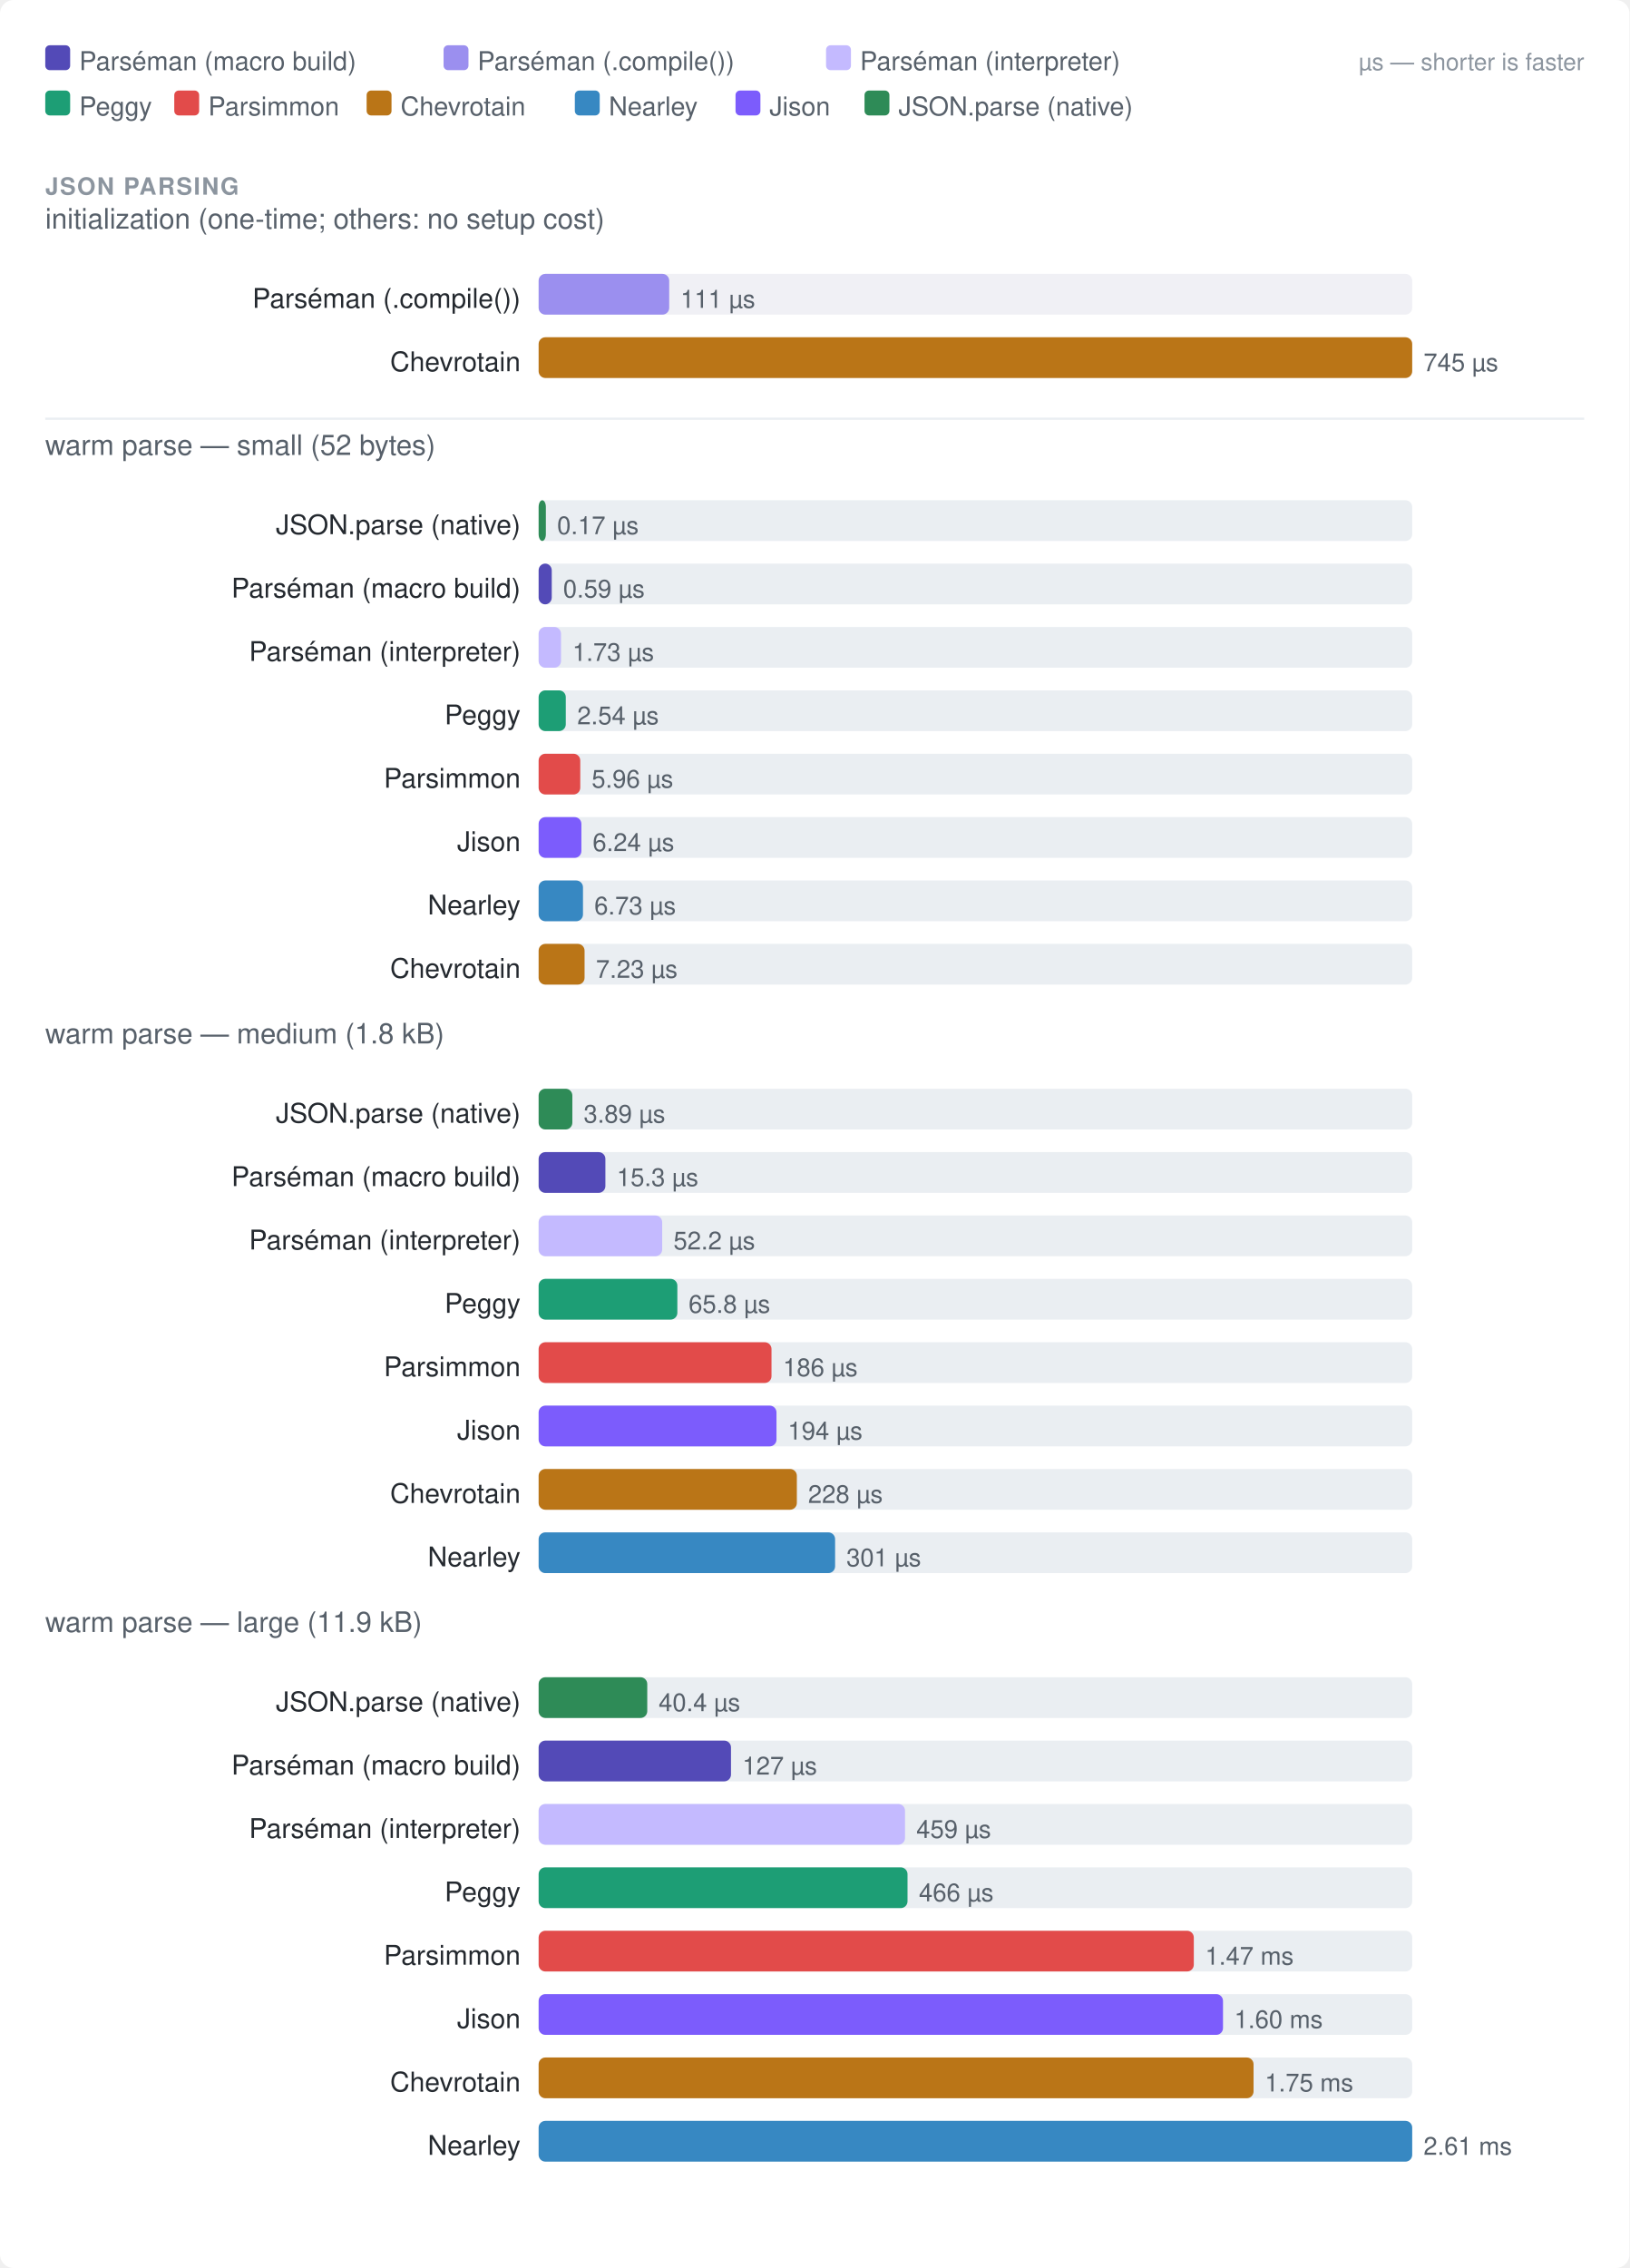
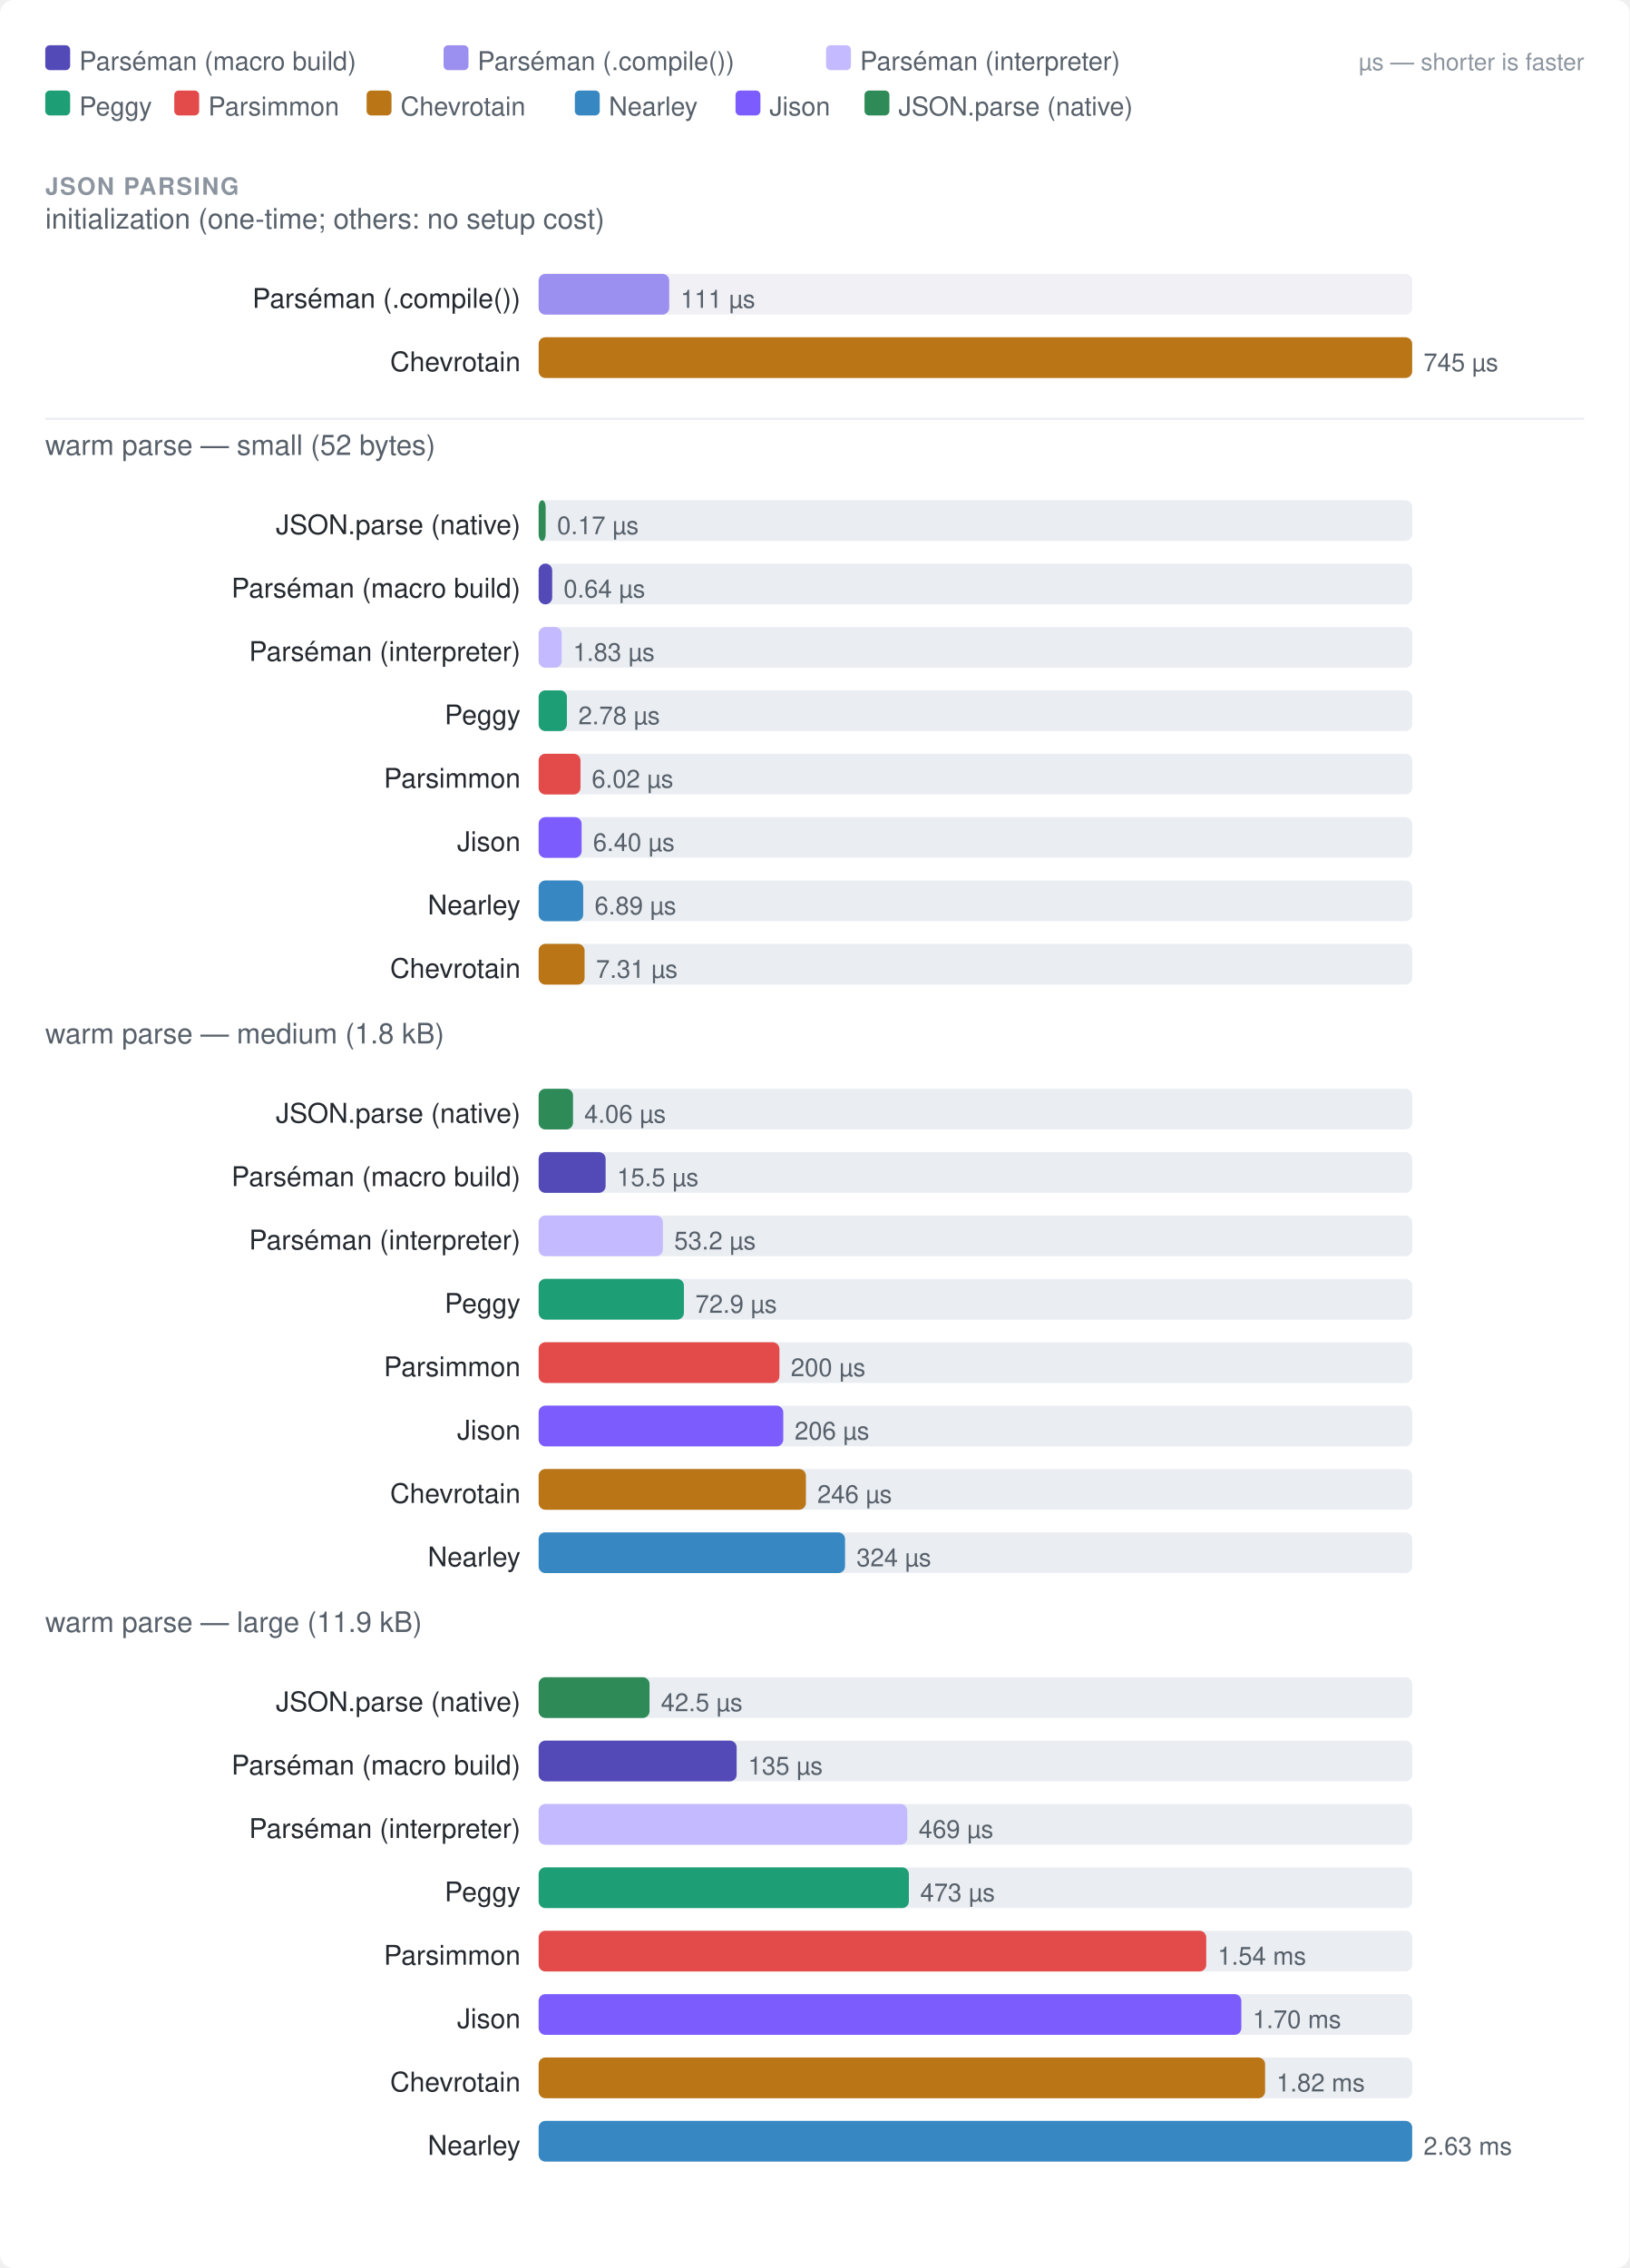
<svg xmlns="http://www.w3.org/2000/svg" viewBox="0 0 720 1002" width="720" height="1002">
  <rect width="720" height="1002" fill="white" rx="6" />
  <rect x="20" y="20" width="11" height="11" rx="2" fill="#534AB7" />
  <text x="35" y="31" font-size="11.5" fill="#57606a" font-family="-apple-system,BlinkMacSystemFont,'Segoe UI',Helvetica,Arial,sans-serif">Parséman (macro build)</text>
  <rect x="196" y="20" width="11" height="11" rx="2" fill="#9B8FEF" />
  <text x="211" y="31" font-size="11.5" fill="#57606a" font-family="-apple-system,BlinkMacSystemFont,'Segoe UI',Helvetica,Arial,sans-serif">Parséman (.compile())</text>
  <rect x="365" y="20" width="11" height="11" rx="2" fill="#C4BAFF" />
  <text x="380" y="31" font-size="11.5" fill="#57606a" font-family="-apple-system,BlinkMacSystemFont,'Segoe UI',Helvetica,Arial,sans-serif">Parséman (interpreter)</text>
  <rect x="20" y="40" width="11" height="11" rx="2" fill="#1D9E75" />
  <text x="35" y="51" font-size="11.5" fill="#57606a" font-family="-apple-system,BlinkMacSystemFont,'Segoe UI',Helvetica,Arial,sans-serif">Peggy</text>
  <rect x="77" y="40" width="11" height="11" rx="2" fill="#E24B4A" />
  <text x="92" y="51" font-size="11.5" fill="#57606a" font-family="-apple-system,BlinkMacSystemFont,'Segoe UI',Helvetica,Arial,sans-serif">Parsimmon</text>
  <rect x="162" y="40" width="11" height="11" rx="2" fill="#BA7517" />
  <text x="177" y="51" font-size="11.5" fill="#57606a" font-family="-apple-system,BlinkMacSystemFont,'Segoe UI',Helvetica,Arial,sans-serif">Chevrotain</text>
  <rect x="254" y="40" width="11" height="11" rx="2" fill="#3788C2" />
  <text x="269" y="51" font-size="11.5" fill="#57606a" font-family="-apple-system,BlinkMacSystemFont,'Segoe UI',Helvetica,Arial,sans-serif">Nearley</text>
  <rect x="325" y="40" width="11" height="11" rx="2" fill="#7C5CFC" />
  <text x="340" y="51" font-size="11.5" fill="#57606a" font-family="-apple-system,BlinkMacSystemFont,'Segoe UI',Helvetica,Arial,sans-serif">Jison</text>
  <rect x="382" y="40" width="11" height="11" rx="2" fill="#2E8B57" />
  <text x="397" y="51" font-size="11.5" fill="#57606a" font-family="-apple-system,BlinkMacSystemFont,'Segoe UI',Helvetica,Arial,sans-serif">JSON.parse (native)</text>
  <text x="700" y="31" font-size="10.5" fill="#8c959f" text-anchor="end" font-family="-apple-system,BlinkMacSystemFont,'Segoe UI',Helvetica,Arial,sans-serif">µs — shorter is faster</text>
  <text x="20" y="86" font-size="10.5" font-weight="600" fill="#8c959f" letter-spacing="0.06em" font-family="-apple-system,BlinkMacSystemFont,'Segoe UI',Helvetica,Arial,sans-serif">JSON PARSING</text>
  <text x="20" y="101" font-size="12.5" fill="#57606a" font-family="-apple-system,BlinkMacSystemFont,'Segoe UI',Helvetica,Arial,sans-serif">initialization (one-time; others: no setup cost)</text>
  <text x="230" y="136" text-anchor="end" font-size="12" fill="#24292f" font-family="-apple-system,BlinkMacSystemFont,'Segoe UI',Helvetica,Arial,sans-serif">Parséman (.compile())</text>
  <rect x="238" y="121" width="386" height="18" rx="3" fill="#f0f0f5" />
  <rect x="238" y="121" width="57.7" height="18" rx="3" fill="#9B8FEF" />
  <text x="300.695" y="136" font-size="11" fill="#57606a" font-family="-apple-system,BlinkMacSystemFont,'Segoe UI',Helvetica,Arial,sans-serif">111 µs</text>
  <text x="230" y="164" text-anchor="end" font-size="12" fill="#24292f" font-family="-apple-system,BlinkMacSystemFont,'Segoe UI',Helvetica,Arial,sans-serif">Chevrotain</text>
  <rect x="238" y="149" width="386" height="18" rx="3" fill="#f0f0f5" />
  <rect x="238" y="149" width="386.0" height="18" rx="3" fill="#BA7517" />
  <text x="629" y="164" font-size="11" fill="#57606a" font-family="-apple-system,BlinkMacSystemFont,'Segoe UI',Helvetica,Arial,sans-serif">745 µs</text>
  <line x1="20" y1="185" x2="700" y2="185" stroke="#eaeef2" stroke-width="1" />
  <text x="20" y="201" font-size="12.5" fill="#57606a" font-family="-apple-system,BlinkMacSystemFont,'Segoe UI',Helvetica,Arial,sans-serif">warm parse — small  (52 bytes)</text>
  <text x="230" y="236" text-anchor="end" font-size="12" fill="#24292f" font-family="-apple-system,BlinkMacSystemFont,'Segoe UI',Helvetica,Arial,sans-serif">JSON.parse (native)</text>
  <rect x="238" y="221" width="386" height="18" rx="3" fill="#eaeef2" />
-   <rect x="238" y="221" width="3.2" height="18" rx="3" fill="#2E8B57" />
-   <text x="246.154" y="236" font-size="11" fill="#57606a" font-family="-apple-system,BlinkMacSystemFont,'Segoe UI',Helvetica,Arial,sans-serif">0.17 µs</text>
+   <rect x="238" y="221" width="3.1" height="18" rx="3" fill="#2E8B57" />
+   <text x="246.144" y="236" font-size="11" fill="#57606a" font-family="-apple-system,BlinkMacSystemFont,'Segoe UI',Helvetica,Arial,sans-serif">0.17 µs</text>
  <text x="230" y="264" text-anchor="end" font-size="12" fill="#24292f" font-family="-apple-system,BlinkMacSystemFont,'Segoe UI',Helvetica,Arial,sans-serif">Parséman (macro build)</text>
  <rect x="238" y="249" width="386" height="18" rx="3" fill="#eaeef2" />
-   <rect x="238" y="249" width="5.8" height="18" rx="3" fill="#534AB7" />
-   <text x="248.807" y="264" font-size="11" fill="#57606a" font-family="-apple-system,BlinkMacSystemFont,'Segoe UI',Helvetica,Arial,sans-serif">0.59 µs</text>
+   <rect x="238" y="249" width="6.0" height="18" rx="3" fill="#534AB7" />
+   <text x="249.011" y="264" font-size="11" fill="#57606a" font-family="-apple-system,BlinkMacSystemFont,'Segoe UI',Helvetica,Arial,sans-serif">0.64 µs</text>
  <text x="230" y="292" text-anchor="end" font-size="12" fill="#24292f" font-family="-apple-system,BlinkMacSystemFont,'Segoe UI',Helvetica,Arial,sans-serif">Parséman (interpreter)</text>
  <rect x="238" y="277" width="386" height="18" rx="3" fill="#eaeef2" />
-   <rect x="238" y="277" width="9.9" height="18" rx="3" fill="#C4BAFF" />
-   <text x="252.924" y="292" font-size="11" fill="#57606a" font-family="-apple-system,BlinkMacSystemFont,'Segoe UI',Helvetica,Arial,sans-serif">1.73 µs</text>
+   <rect x="238" y="277" width="10.2" height="18" rx="3" fill="#C4BAFF" />
+   <text x="253.186" y="292" font-size="11" fill="#57606a" font-family="-apple-system,BlinkMacSystemFont,'Segoe UI',Helvetica,Arial,sans-serif">1.83 µs</text>
  <text x="230" y="320" text-anchor="end" font-size="12" fill="#24292f" font-family="-apple-system,BlinkMacSystemFont,'Segoe UI',Helvetica,Arial,sans-serif">Peggy</text>
  <rect x="238" y="305" width="386" height="18" rx="3" fill="#eaeef2" />
-   <rect x="238" y="305" width="12.0" height="18" rx="3" fill="#1D9E75" />
-   <text x="255.039" y="320" font-size="11" fill="#57606a" font-family="-apple-system,BlinkMacSystemFont,'Segoe UI',Helvetica,Arial,sans-serif">2.54 µs</text>
+   <rect x="238" y="305" width="12.5" height="18" rx="3" fill="#1D9E75" />
+   <text x="255.54" y="320" font-size="11" fill="#57606a" font-family="-apple-system,BlinkMacSystemFont,'Segoe UI',Helvetica,Arial,sans-serif">2.78 µs</text>
  <text x="230" y="348" text-anchor="end" font-size="12" fill="#24292f" font-family="-apple-system,BlinkMacSystemFont,'Segoe UI',Helvetica,Arial,sans-serif">Parsimmon</text>
  <rect x="238" y="333" width="386" height="18" rx="3" fill="#eaeef2" />
-   <rect x="238" y="333" width="18.4" height="18" rx="3" fill="#E24B4A" />
-   <text x="261.431" y="348" font-size="11" fill="#57606a" font-family="-apple-system,BlinkMacSystemFont,'Segoe UI',Helvetica,Arial,sans-serif">5.96 µs</text>
+   <rect x="238" y="333" width="18.5" height="18" rx="3" fill="#E24B4A" />
+   <text x="261.457" y="348" font-size="11" fill="#57606a" font-family="-apple-system,BlinkMacSystemFont,'Segoe UI',Helvetica,Arial,sans-serif">6.02 µs</text>
  <text x="230" y="376" text-anchor="end" font-size="12" fill="#24292f" font-family="-apple-system,BlinkMacSystemFont,'Segoe UI',Helvetica,Arial,sans-serif">Jison</text>
  <rect x="238" y="361" width="386" height="18" rx="3" fill="#eaeef2" />
-   <rect x="238" y="361" width="18.9" height="18" rx="3" fill="#7C5CFC" />
-   <text x="261.865" y="376" font-size="11" fill="#57606a" font-family="-apple-system,BlinkMacSystemFont,'Segoe UI',Helvetica,Arial,sans-serif">6.24 µs</text>
+   <rect x="238" y="361" width="19.0" height="18" rx="3" fill="#7C5CFC" />
+   <text x="262.032" y="376" font-size="11" fill="#57606a" font-family="-apple-system,BlinkMacSystemFont,'Segoe UI',Helvetica,Arial,sans-serif">6.40 µs</text>
  <text x="230" y="404" text-anchor="end" font-size="12" fill="#24292f" font-family="-apple-system,BlinkMacSystemFont,'Segoe UI',Helvetica,Arial,sans-serif">Nearley</text>
  <rect x="238" y="389" width="386" height="18" rx="3" fill="#eaeef2" />
-   <rect x="238" y="389" width="19.6" height="18" rx="3" fill="#3788C2" />
-   <text x="262.597" y="404" font-size="11" fill="#57606a" font-family="-apple-system,BlinkMacSystemFont,'Segoe UI',Helvetica,Arial,sans-serif">6.73 µs</text>
+   <rect x="238" y="389" width="19.7" height="18" rx="3" fill="#3788C2" />
+   <text x="262.743" y="404" font-size="11" fill="#57606a" font-family="-apple-system,BlinkMacSystemFont,'Segoe UI',Helvetica,Arial,sans-serif">6.89 µs</text>
  <text x="230" y="432" text-anchor="end" font-size="12" fill="#24292f" font-family="-apple-system,BlinkMacSystemFont,'Segoe UI',Helvetica,Arial,sans-serif">Chevrotain</text>
  <rect x="238" y="417" width="386" height="18" rx="3" fill="#eaeef2" />
  <rect x="238" y="417" width="20.3" height="18" rx="3" fill="#BA7517" />
-   <text x="263.31" y="432" font-size="11" fill="#57606a" font-family="-apple-system,BlinkMacSystemFont,'Segoe UI',Helvetica,Arial,sans-serif">7.23 µs</text>
+   <text x="263.344" y="432" font-size="11" fill="#57606a" font-family="-apple-system,BlinkMacSystemFont,'Segoe UI',Helvetica,Arial,sans-serif">7.31 µs</text>
  <text x="20" y="461" font-size="12.5" fill="#57606a" font-family="-apple-system,BlinkMacSystemFont,'Segoe UI',Helvetica,Arial,sans-serif">warm parse — medium  (1.8 kB)</text>
  <text x="230" y="496" text-anchor="end" font-size="12" fill="#24292f" font-family="-apple-system,BlinkMacSystemFont,'Segoe UI',Helvetica,Arial,sans-serif">JSON.parse (native)</text>
  <rect x="238" y="481" width="386" height="18" rx="3" fill="#eaeef2" />
-   <rect x="238" y="481" width="14.9" height="18" rx="3" fill="#2E8B57" />
-   <text x="257.9" y="496" font-size="11" fill="#57606a" font-family="-apple-system,BlinkMacSystemFont,'Segoe UI',Helvetica,Arial,sans-serif">3.89 µs</text>
+   <rect x="238" y="481" width="15.2" height="18" rx="3" fill="#2E8B57" />
+   <text x="258.169" y="496" font-size="11" fill="#57606a" font-family="-apple-system,BlinkMacSystemFont,'Segoe UI',Helvetica,Arial,sans-serif">4.06 µs</text>
  <text x="230" y="524" text-anchor="end" font-size="12" fill="#24292f" font-family="-apple-system,BlinkMacSystemFont,'Segoe UI',Helvetica,Arial,sans-serif">Parséman (macro build)</text>
  <rect x="238" y="509" width="386" height="18" rx="3" fill="#eaeef2" />
-   <rect x="238" y="509" width="29.5" height="18" rx="3" fill="#534AB7" />
-   <text x="272.503" y="524" font-size="11" fill="#57606a" font-family="-apple-system,BlinkMacSystemFont,'Segoe UI',Helvetica,Arial,sans-serif">15.3 µs</text>
+   <rect x="238" y="509" width="29.6" height="18" rx="3" fill="#534AB7" />
+   <text x="272.604" y="524" font-size="11" fill="#57606a" font-family="-apple-system,BlinkMacSystemFont,'Segoe UI',Helvetica,Arial,sans-serif">15.5 µs</text>
  <text x="230" y="552" text-anchor="end" font-size="12" fill="#24292f" font-family="-apple-system,BlinkMacSystemFont,'Segoe UI',Helvetica,Arial,sans-serif">Parséman (interpreter)</text>
  <rect x="238" y="537" width="386" height="18" rx="3" fill="#eaeef2" />
-   <rect x="238" y="537" width="54.6" height="18" rx="3" fill="#C4BAFF" />
-   <text x="297.573" y="552" font-size="11" fill="#57606a" font-family="-apple-system,BlinkMacSystemFont,'Segoe UI',Helvetica,Arial,sans-serif">52.2 µs</text>
+   <rect x="238" y="537" width="54.9" height="18" rx="3" fill="#C4BAFF" />
+   <text x="297.896" y="552" font-size="11" fill="#57606a" font-family="-apple-system,BlinkMacSystemFont,'Segoe UI',Helvetica,Arial,sans-serif">53.2 µs</text>
  <text x="230" y="580" text-anchor="end" font-size="12" fill="#24292f" font-family="-apple-system,BlinkMacSystemFont,'Segoe UI',Helvetica,Arial,sans-serif">Peggy</text>
  <rect x="238" y="565" width="386" height="18" rx="3" fill="#eaeef2" />
-   <rect x="238" y="565" width="61.3" height="18" rx="3" fill="#1D9E75" />
-   <text x="304.261" y="580" font-size="11" fill="#57606a" font-family="-apple-system,BlinkMacSystemFont,'Segoe UI',Helvetica,Arial,sans-serif">65.8 µs</text>
+   <rect x="238" y="565" width="64.2" height="18" rx="3" fill="#1D9E75" />
+   <text x="307.228" y="580" font-size="11" fill="#57606a" font-family="-apple-system,BlinkMacSystemFont,'Segoe UI',Helvetica,Arial,sans-serif">72.9 µs</text>
  <text x="230" y="608" text-anchor="end" font-size="12" fill="#24292f" font-family="-apple-system,BlinkMacSystemFont,'Segoe UI',Helvetica,Arial,sans-serif">Parsimmon</text>
  <rect x="238" y="593" width="386" height="18" rx="3" fill="#eaeef2" />
-   <rect x="238" y="593" width="102.9" height="18" rx="3" fill="#E24B4A" />
-   <text x="345.95" y="608" font-size="11" fill="#57606a" font-family="-apple-system,BlinkMacSystemFont,'Segoe UI',Helvetica,Arial,sans-serif">186 µs</text>
+   <rect x="238" y="593" width="106.4" height="18" rx="3" fill="#E24B4A" />
+   <text x="349.415" y="608" font-size="11" fill="#57606a" font-family="-apple-system,BlinkMacSystemFont,'Segoe UI',Helvetica,Arial,sans-serif">200 µs</text>
  <text x="230" y="636" text-anchor="end" font-size="12" fill="#24292f" font-family="-apple-system,BlinkMacSystemFont,'Segoe UI',Helvetica,Arial,sans-serif">Jison</text>
  <rect x="238" y="621" width="386" height="18" rx="3" fill="#eaeef2" />
-   <rect x="238" y="621" width="105.1" height="18" rx="3" fill="#7C5CFC" />
-   <text x="348.093" y="636" font-size="11" fill="#57606a" font-family="-apple-system,BlinkMacSystemFont,'Segoe UI',Helvetica,Arial,sans-serif">194 µs</text>
+   <rect x="238" y="621" width="108.1" height="18" rx="3" fill="#7C5CFC" />
+   <text x="351.106" y="636" font-size="11" fill="#57606a" font-family="-apple-system,BlinkMacSystemFont,'Segoe UI',Helvetica,Arial,sans-serif">206 µs</text>
  <text x="230" y="664" text-anchor="end" font-size="12" fill="#24292f" font-family="-apple-system,BlinkMacSystemFont,'Segoe UI',Helvetica,Arial,sans-serif">Chevrotain</text>
  <rect x="238" y="649" width="386" height="18" rx="3" fill="#eaeef2" />
-   <rect x="238" y="649" width="114.1" height="18" rx="3" fill="#BA7517" />
-   <text x="357.056" y="664" font-size="11" fill="#57606a" font-family="-apple-system,BlinkMacSystemFont,'Segoe UI',Helvetica,Arial,sans-serif">228 µs</text>
+   <rect x="238" y="649" width="118.1" height="18" rx="3" fill="#BA7517" />
+   <text x="361.117" y="664" font-size="11" fill="#57606a" font-family="-apple-system,BlinkMacSystemFont,'Segoe UI',Helvetica,Arial,sans-serif">246 µs</text>
  <text x="230" y="692" text-anchor="end" font-size="12" fill="#24292f" font-family="-apple-system,BlinkMacSystemFont,'Segoe UI',Helvetica,Arial,sans-serif">Nearley</text>
  <rect x="238" y="677" width="386" height="18" rx="3" fill="#eaeef2" />
-   <rect x="238" y="677" width="131.0" height="18" rx="3" fill="#3788C2" />
-   <text x="373.984" y="692" font-size="11" fill="#57606a" font-family="-apple-system,BlinkMacSystemFont,'Segoe UI',Helvetica,Arial,sans-serif">301 µs</text>
+   <rect x="238" y="677" width="135.4" height="18" rx="3" fill="#3788C2" />
+   <text x="378.447" y="692" font-size="11" fill="#57606a" font-family="-apple-system,BlinkMacSystemFont,'Segoe UI',Helvetica,Arial,sans-serif">324 µs</text>
  <text x="20" y="721" font-size="12.5" fill="#57606a" font-family="-apple-system,BlinkMacSystemFont,'Segoe UI',Helvetica,Arial,sans-serif">warm parse — large  (11.9 kB)</text>
  <text x="230" y="756" text-anchor="end" font-size="12" fill="#24292f" font-family="-apple-system,BlinkMacSystemFont,'Segoe UI',Helvetica,Arial,sans-serif">JSON.parse (native)</text>
  <rect x="238" y="741" width="386" height="18" rx="3" fill="#eaeef2" />
-   <rect x="238" y="741" width="48.0" height="18" rx="3" fill="#2E8B57" />
-   <text x="291.017" y="756" font-size="11" fill="#57606a" font-family="-apple-system,BlinkMacSystemFont,'Segoe UI',Helvetica,Arial,sans-serif">40.4 µs</text>
+   <rect x="238" y="741" width="49.0" height="18" rx="3" fill="#2E8B57" />
+   <text x="292.034" y="756" font-size="11" fill="#57606a" font-family="-apple-system,BlinkMacSystemFont,'Segoe UI',Helvetica,Arial,sans-serif">42.5 µs</text>
  <text x="230" y="784" text-anchor="end" font-size="12" fill="#24292f" font-family="-apple-system,BlinkMacSystemFont,'Segoe UI',Helvetica,Arial,sans-serif">Parséman (macro build)</text>
  <rect x="238" y="769" width="386" height="18" rx="3" fill="#eaeef2" />
-   <rect x="238" y="769" width="85.0" height="18" rx="3" fill="#534AB7" />
-   <text x="328.029" y="784" font-size="11" fill="#57606a" font-family="-apple-system,BlinkMacSystemFont,'Segoe UI',Helvetica,Arial,sans-serif">127 µs</text>
+   <rect x="238" y="769" width="87.5" height="18" rx="3" fill="#534AB7" />
+   <text x="330.529" y="784" font-size="11" fill="#57606a" font-family="-apple-system,BlinkMacSystemFont,'Segoe UI',Helvetica,Arial,sans-serif">135 µs</text>
  <text x="230" y="812" text-anchor="end" font-size="12" fill="#24292f" font-family="-apple-system,BlinkMacSystemFont,'Segoe UI',Helvetica,Arial,sans-serif">Parséman (interpreter)</text>
  <rect x="238" y="797" width="386" height="18" rx="3" fill="#eaeef2" />
-   <rect x="238" y="797" width="161.9" height="18" rx="3" fill="#C4BAFF" />
-   <text x="404.901" y="812" font-size="11" fill="#57606a" font-family="-apple-system,BlinkMacSystemFont,'Segoe UI',Helvetica,Arial,sans-serif">459 µs</text>
+   <rect x="238" y="797" width="162.9" height="18" rx="3" fill="#C4BAFF" />
+   <text x="405.923" y="812" font-size="11" fill="#57606a" font-family="-apple-system,BlinkMacSystemFont,'Segoe UI',Helvetica,Arial,sans-serif">469 µs</text>
  <text x="230" y="840" text-anchor="end" font-size="12" fill="#24292f" font-family="-apple-system,BlinkMacSystemFont,'Segoe UI',Helvetica,Arial,sans-serif">Peggy</text>
  <rect x="238" y="825" width="386" height="18" rx="3" fill="#eaeef2" />
-   <rect x="238" y="825" width="163.0" height="18" rx="3" fill="#1D9E75" />
-   <text x="406.019" y="840" font-size="11" fill="#57606a" font-family="-apple-system,BlinkMacSystemFont,'Segoe UI',Helvetica,Arial,sans-serif">466 µs</text>
+   <rect x="238" y="825" width="163.6" height="18" rx="3" fill="#1D9E75" />
+   <text x="406.613" y="840" font-size="11" fill="#57606a" font-family="-apple-system,BlinkMacSystemFont,'Segoe UI',Helvetica,Arial,sans-serif">473 µs</text>
  <text x="230" y="868" text-anchor="end" font-size="12" fill="#24292f" font-family="-apple-system,BlinkMacSystemFont,'Segoe UI',Helvetica,Arial,sans-serif">Parsimmon</text>
  <rect x="238" y="853" width="386" height="18" rx="3" fill="#eaeef2" />
-   <rect x="238" y="853" width="289.5" height="18" rx="3" fill="#E24B4A" />
-   <text x="532.511" y="868" font-size="11" fill="#57606a" font-family="-apple-system,BlinkMacSystemFont,'Segoe UI',Helvetica,Arial,sans-serif">1.47 ms</text>
+   <rect x="238" y="853" width="295.0" height="18" rx="3" fill="#E24B4A" />
+   <text x="538.033" y="868" font-size="11" fill="#57606a" font-family="-apple-system,BlinkMacSystemFont,'Segoe UI',Helvetica,Arial,sans-serif">1.54 ms</text>
  <text x="230" y="896" text-anchor="end" font-size="12" fill="#24292f" font-family="-apple-system,BlinkMacSystemFont,'Segoe UI',Helvetica,Arial,sans-serif">Jison</text>
  <rect x="238" y="881" width="386" height="18" rx="3" fill="#eaeef2" />
-   <rect x="238" y="881" width="302.4" height="18" rx="3" fill="#7C5CFC" />
-   <text x="545.371" y="896" font-size="11" fill="#57606a" font-family="-apple-system,BlinkMacSystemFont,'Segoe UI',Helvetica,Arial,sans-serif">1.60 ms</text>
+   <rect x="238" y="881" width="310.5" height="18" rx="3" fill="#7C5CFC" />
+   <text x="553.489" y="896" font-size="11" fill="#57606a" font-family="-apple-system,BlinkMacSystemFont,'Segoe UI',Helvetica,Arial,sans-serif">1.70 ms</text>
  <text x="230" y="924" text-anchor="end" font-size="12" fill="#24292f" font-family="-apple-system,BlinkMacSystemFont,'Segoe UI',Helvetica,Arial,sans-serif">Chevrotain</text>
  <rect x="238" y="909" width="386" height="18" rx="3" fill="#eaeef2" />
-   <rect x="238" y="909" width="315.9" height="18" rx="3" fill="#BA7517" />
-   <text x="558.868" y="924" font-size="11" fill="#57606a" font-family="-apple-system,BlinkMacSystemFont,'Segoe UI',Helvetica,Arial,sans-serif">1.75 ms</text>
+   <rect x="238" y="909" width="321.0" height="18" rx="3" fill="#BA7517" />
+   <text x="563.981" y="924" font-size="11" fill="#57606a" font-family="-apple-system,BlinkMacSystemFont,'Segoe UI',Helvetica,Arial,sans-serif">1.82 ms</text>
  <text x="230" y="952" text-anchor="end" font-size="12" fill="#24292f" font-family="-apple-system,BlinkMacSystemFont,'Segoe UI',Helvetica,Arial,sans-serif">Nearley</text>
  <rect x="238" y="937" width="386" height="18" rx="3" fill="#eaeef2" />
  <rect x="238" y="937" width="386.0" height="18" rx="3" fill="#3788C2" />
-   <text x="629" y="952" font-size="11" fill="#57606a" font-family="-apple-system,BlinkMacSystemFont,'Segoe UI',Helvetica,Arial,sans-serif">2.61 ms</text>
+   <text x="629" y="952" font-size="11" fill="#57606a" font-family="-apple-system,BlinkMacSystemFont,'Segoe UI',Helvetica,Arial,sans-serif">2.63 ms</text>
</svg>
